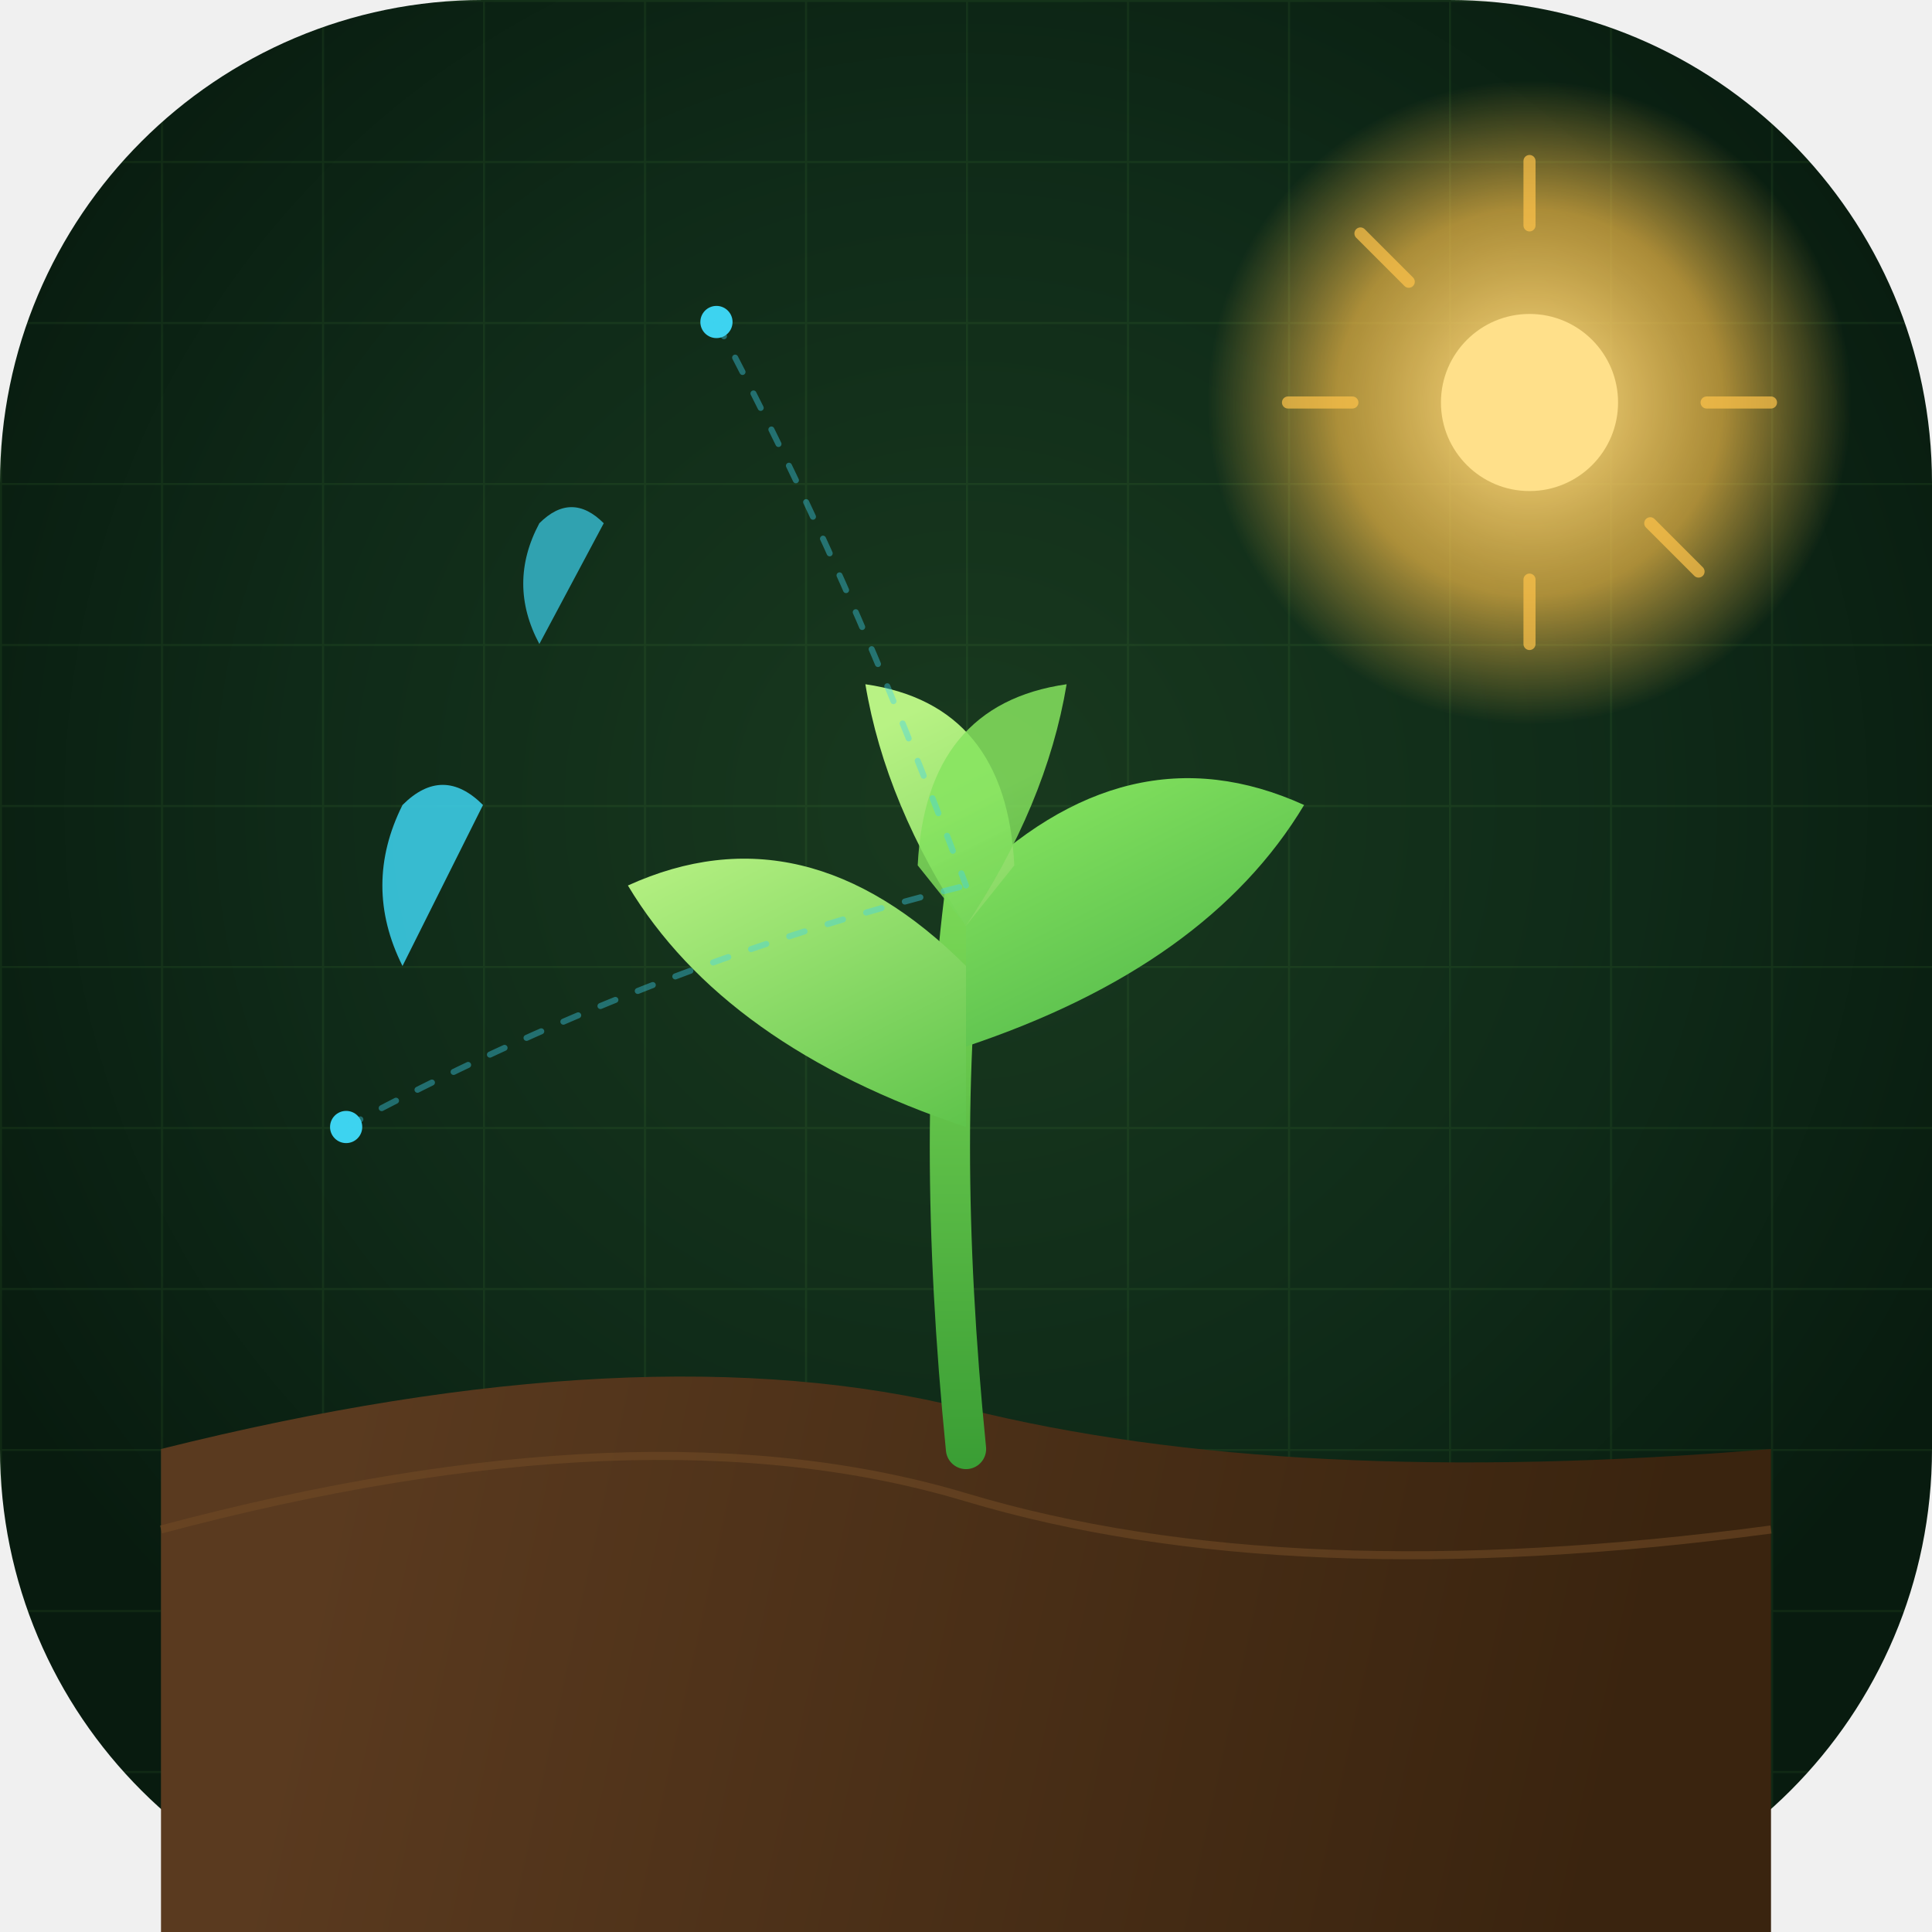
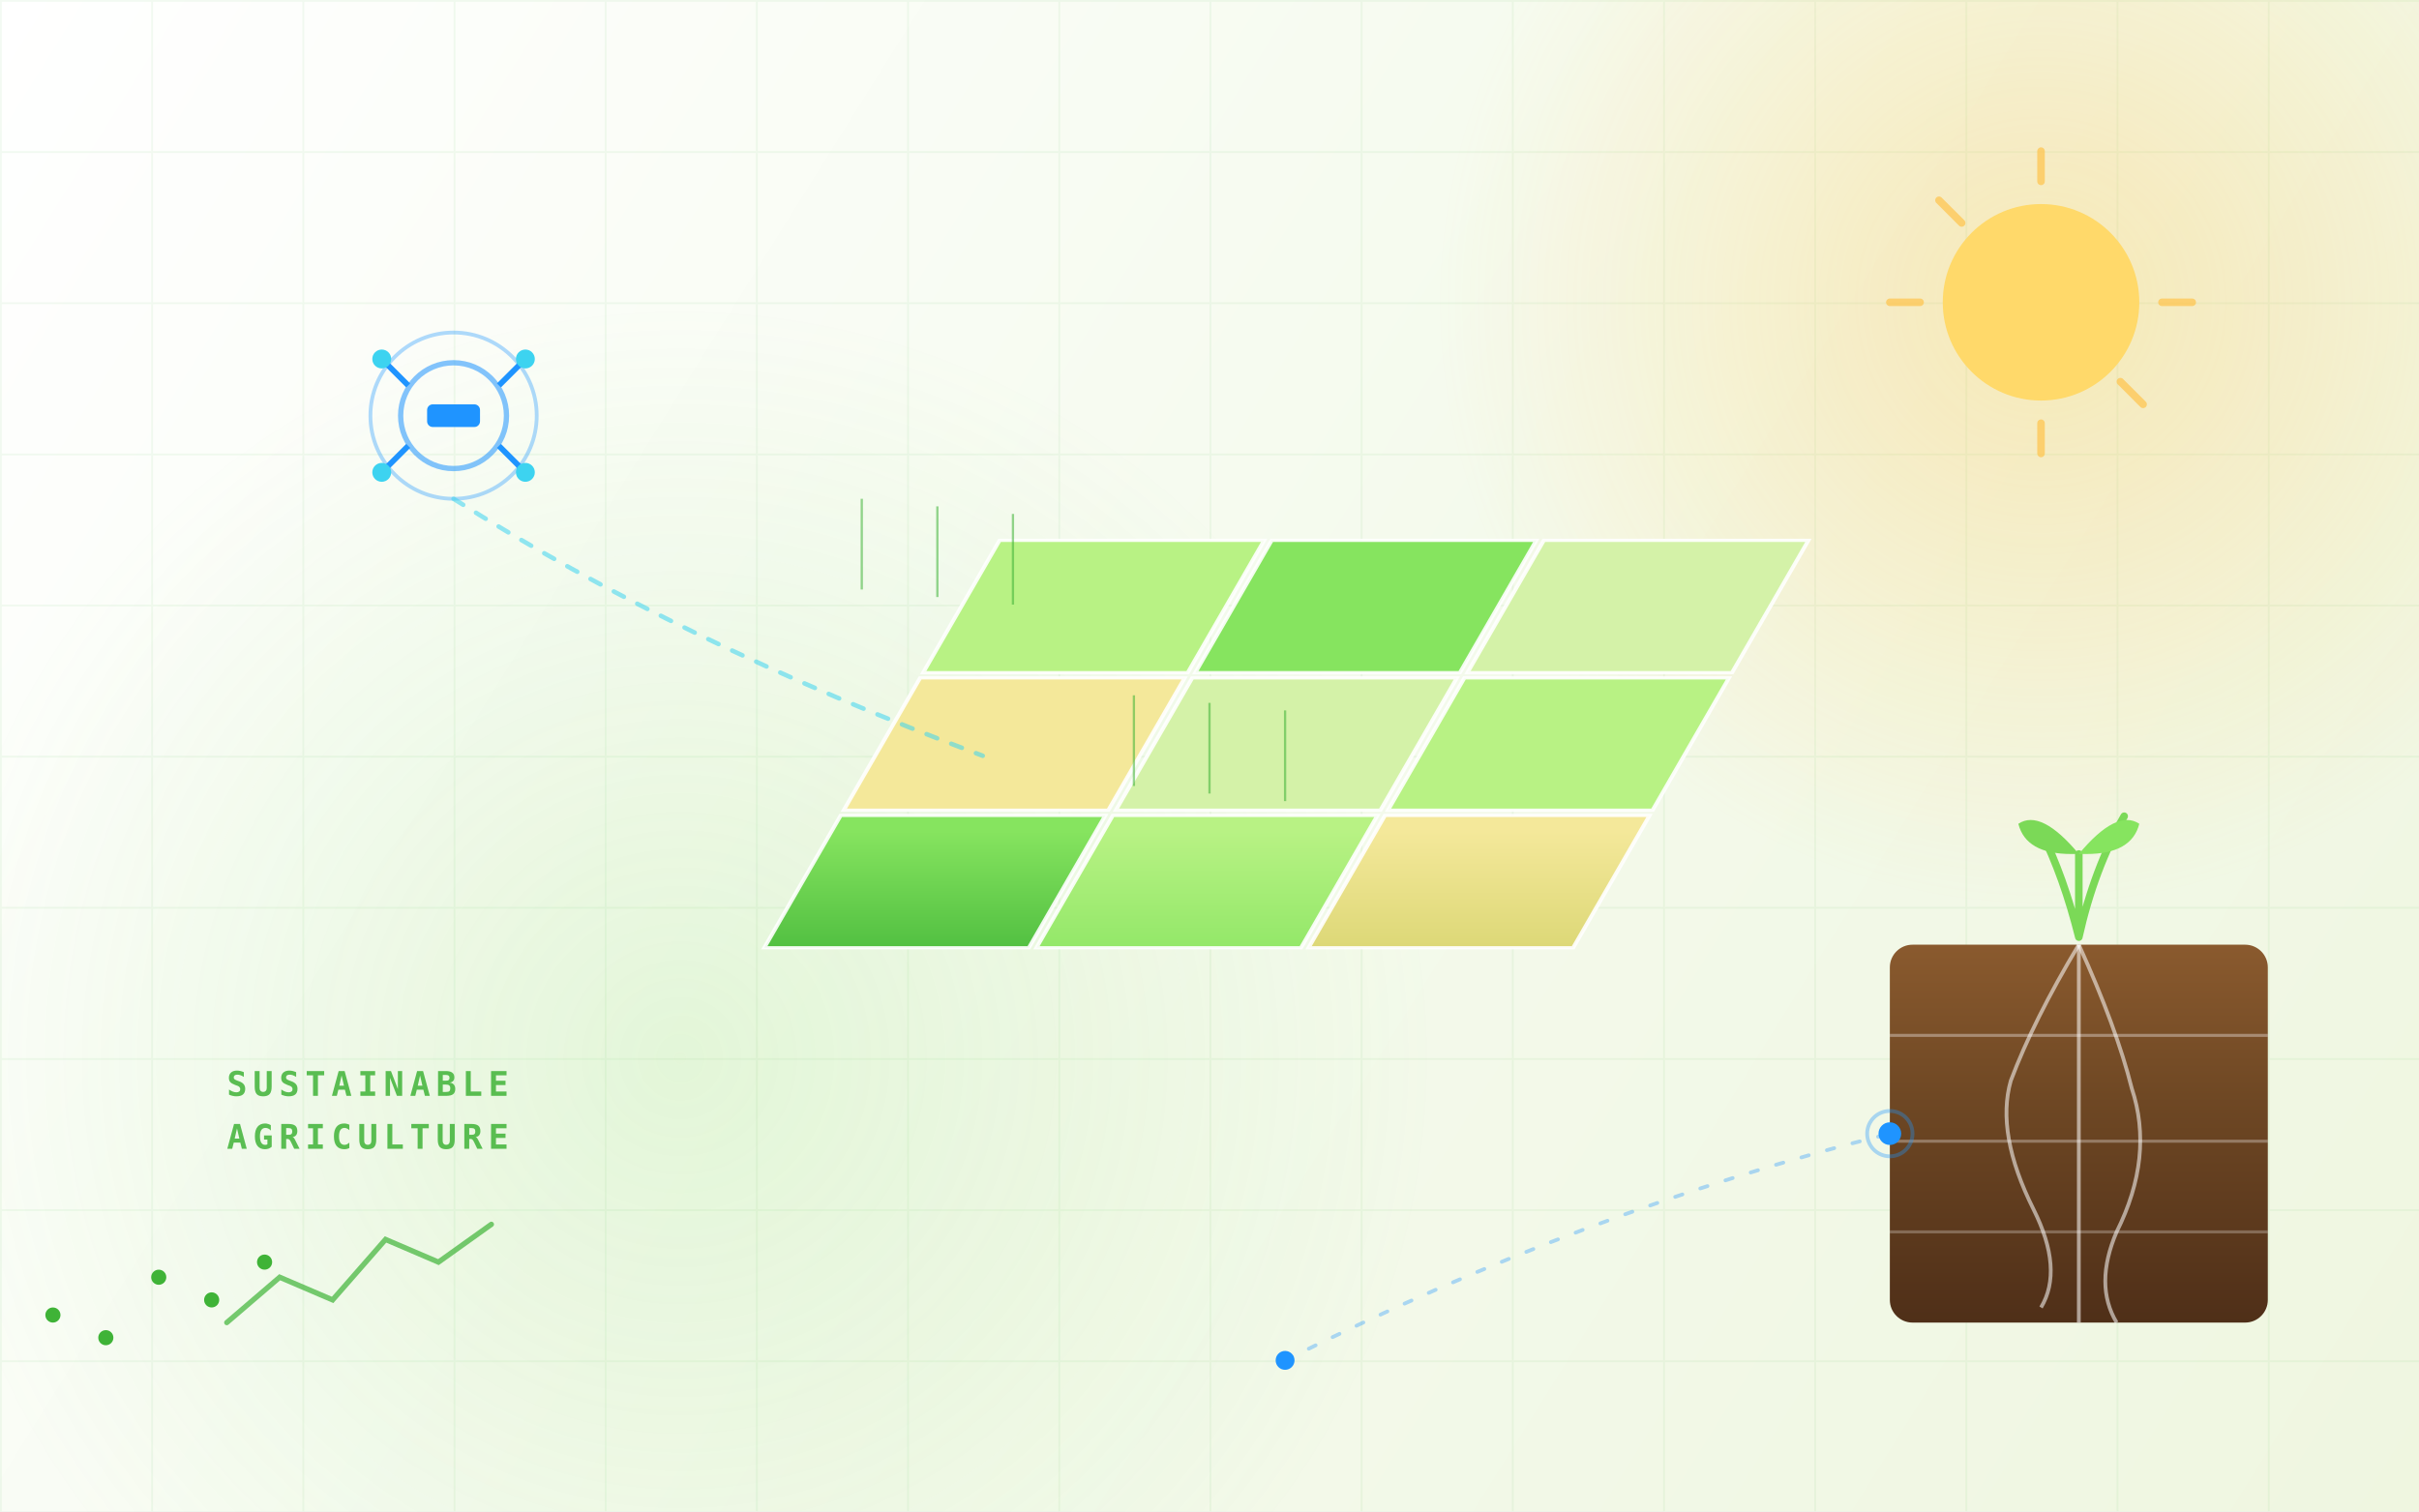
- <svg xmlns="http://www.w3.org/2000/svg" width="480" height="480" viewBox="0 0 480 480" fill="none" role="img" aria-labelledby="agroTitle agroDesc">
+ <svg xmlns="http://www.w3.org/2000/svg" width="640" height="400" viewBox="0 0 640 400" fill="none" role="img" aria-labelledby="agroTitle agroDesc">
  <defs>
-     <radialGradient id="agroBg" cx="240" cy="200" r="280" gradientUnits="userSpaceOnUse">
-       <stop offset="0" stop-color="#193A1F" />
-       <stop offset="0.6" stop-color="#0F2A18" />
-       <stop offset="1" stop-color="#081B0F" />
+     <linearGradient id="agroBg" x1="0" y1="0" x2="640" y2="400" gradientUnits="userSpaceOnUse">
+       <stop offset="0" stop-color="#FFFFFF" />
+       <stop offset="0.55" stop-color="#F4FAEC" />
+       <stop offset="1" stop-color="#EFF6E0" />
+     </linearGradient>
+     <radialGradient id="agroSunGlow" cx="540" cy="80" r="160" gradientUnits="userSpaceOnUse">
+       <stop offset="0" stop-color="#FFC34A" stop-opacity="0.32" />
+       <stop offset="1" stop-color="#FFC34A" stop-opacity="0" />
    </radialGradient>
-     <linearGradient id="agroLeafA" x1="180" y1="200" x2="240" y2="320" gradientUnits="userSpaceOnUse">
+     <radialGradient id="agroGlowGreen" cx="180" cy="280" r="200" gradientUnits="userSpaceOnUse">
+       <stop offset="0" stop-color="#7BD957" stop-opacity="0.16" />
+       <stop offset="1" stop-color="#7BD957" stop-opacity="0" />
+     </radialGradient>
+     <linearGradient id="fieldA" x1="0" y1="0" x2="0" y2="60" gradientUnits="userSpaceOnUse">
      <stop offset="0" stop-color="#B8F284" />
+       <stop offset="1" stop-color="#86E45F" />
+     </linearGradient>
+     <linearGradient id="fieldB" x1="0" y1="0" x2="0" y2="60" gradientUnits="userSpaceOnUse">
+       <stop offset="0" stop-color="#86E45F" />
      <stop offset="1" stop-color="#3FB337" />
    </linearGradient>
-     <linearGradient id="agroLeafB" x1="240" y1="200" x2="300" y2="320" gradientUnits="userSpaceOnUse">
-       <stop offset="0" stop-color="#86E45F" />
-       <stop offset="1" stop-color="#2E9A3D" />
+     <linearGradient id="fieldC" x1="0" y1="0" x2="0" y2="60" gradientUnits="userSpaceOnUse">
+       <stop offset="0" stop-color="#D4F2A8" />
+       <stop offset="1" stop-color="#A4ED6B" />
    </linearGradient>
-     <linearGradient id="agroStem" x1="240" y1="220" x2="240" y2="400" gradientUnits="userSpaceOnUse">
+     <linearGradient id="fieldD" x1="0" y1="0" x2="0" y2="60" gradientUnits="userSpaceOnUse">
+       <stop offset="0" stop-color="#F4E89A" />
+       <stop offset="1" stop-color="#D4D26A" />
+     </linearGradient>
+     <linearGradient id="agroStem" x1="0" y1="0" x2="0" y2="80" gradientUnits="userSpaceOnUse">
      <stop offset="0" stop-color="#7BD957" />
      <stop offset="1" stop-color="#2A8F2C" />
    </linearGradient>
-     <linearGradient id="agroSoil" x1="80" y1="380" x2="400" y2="450" gradientUnits="userSpaceOnUse">
-       <stop offset="0" stop-color="#5A3A1F" />
-       <stop offset="1" stop-color="#3A240F" />
+     <linearGradient id="soilGrad" x1="0" y1="0" x2="0" y2="100" gradientUnits="userSpaceOnUse">
+       <stop offset="0" stop-color="#8A5A2E" />
+       <stop offset="0.4" stop-color="#6F4824" />
+       <stop offset="1" stop-color="#4F2F18" />
    </linearGradient>
-     <radialGradient id="agroSun" cx="380" cy="100" r="80" gradientUnits="userSpaceOnUse">
-       <stop offset="0" stop-color="#FFE08A" />
-       <stop offset="0.6" stop-color="#FFC34A" stop-opacity="0.65" />
-       <stop offset="1" stop-color="#FFC34A" stop-opacity="0" />
-     </radialGradient>
    <pattern id="agroGrid" width="40" height="40" patternUnits="userSpaceOnUse">
-       <path d="M40 0H0V40" fill="none" stroke="#86E45F" stroke-opacity="0.07" stroke-width="1" />
+       <path d="M40 0H0V40" fill="none" stroke="#3FB337" stroke-opacity="0.06" stroke-width="1" />
    </pattern>
  </defs>
-   <rect width="480" height="480" rx="120" fill="url(#agroBg)" />
-   <rect width="480" height="480" rx="120" fill="url(#agroGrid)" />
-   <circle cx="380" cy="100" r="80" fill="url(#agroSun)" />
-   <circle cx="380" cy="100" r="22" fill="#FFE08A" />
-   <g stroke="#FFC34A" stroke-width="3" stroke-linecap="round" opacity="0.7">
-     <line x1="380" y1="40" x2="380" y2="56" />
-     <line x1="380" y1="144" x2="380" y2="160" />
-     <line x1="320" y1="100" x2="336" y2="100" />
-     <line x1="424" y1="100" x2="440" y2="100" />
-     <line x1="338" y1="58" x2="350" y2="70" />
-     <line x1="410" y1="130" x2="422" y2="142" />
+   <rect width="640" height="400" fill="url(#agroBg)" />
+   <rect width="640" height="400" fill="url(#agroGrid)" />
+   <rect width="640" height="400" fill="url(#agroSunGlow)" />
+   <rect width="640" height="400" fill="url(#agroGlowGreen)" />
+   <circle cx="540" cy="80" r="26" fill="#FFD96A" />
+   <g stroke="#FFC34A" stroke-width="2" stroke-linecap="round" opacity="0.7">
+     <line x1="540" y1="40" x2="540" y2="48" />
+     <line x1="540" y1="112" x2="540" y2="120" />
+     <line x1="500" y1="80" x2="508" y2="80" />
+     <line x1="572" y1="80" x2="580" y2="80" />
+     <line x1="513" y1="53" x2="519" y2="59" />
+     <line x1="561" y1="101" x2="567" y2="107" />
  </g>
-   <path d="M40 360 Q 160 330 240 350 T 440 360 L 440 480 L 40 480 Z" fill="url(#agroSoil)" />
-   <path d="M40 380 Q 160 348 240 372 T 440 380" stroke="#6F4A24" stroke-width="2" opacity="0.6" fill="none" />
-   <g>
-     <path d="M240 360 Q 232 280 240 220" stroke="url(#agroStem)" stroke-width="10" stroke-linecap="round" fill="none" />
-     <path d="M240 280 Q 180 260 156 220 Q 200 200 240 240 Z" fill="url(#agroLeafA)" />
-     <path d="M240 260 Q 300 240 324 200 Q 280 180 240 220 Z" fill="url(#agroLeafB)" />
-     <path d="M240 230 Q 220 200 215 170 Q 250 175 252 215 Z" fill="url(#agroLeafA)" />
-     <path d="M240 230 Q 260 200 265 170 Q 230 175 228 215 Z" fill="url(#agroLeafB)" opacity="0.85" />
+   <g transform="translate(220 220)">
+     <g transform="skewX(-30) scale(1 0.7)" stroke="#FFFFFF" stroke-width="1.2" stroke-opacity="0.9">
+       <rect x="0" y="-110" width="70" height="50" fill="url(#fieldA)" />
+       <rect x="72" y="-110" width="70" height="50" fill="url(#fieldB)" />
+       <rect x="144" y="-110" width="70" height="50" fill="url(#fieldC)" />
+       <rect x="0" y="-58" width="70" height="50" fill="url(#fieldD)" />
+       <rect x="72" y="-58" width="70" height="50" fill="url(#fieldC)" />
+       <rect x="144" y="-58" width="70" height="50" fill="url(#fieldA)" />
+       <rect x="0" y="-6" width="70" height="50" fill="url(#fieldB)" />
+       <rect x="72" y="-6" width="70" height="50" fill="url(#fieldA)" />
+       <rect x="144" y="-6" width="70" height="50" fill="url(#fieldD)" />
+     </g>
+     <g stroke="#3FB337" stroke-width="0.6" stroke-opacity="0.55" fill="none">
+       <path d="M8 -88 L 8 -64 M28 -86 L 28 -62 M48 -84 L 48 -60" />
+       <path d="M80 -36 L 80 -12 M100 -34 L 100 -10 M120 -32 L 120 -8" />
+     </g>
  </g>
-   <g fill="#3DD3F0">
-     <path d="M120 200 Q 110 220 100 240 Q 90 220 100 200 Q 110 190 120 200 Z" opacity="0.85" />
-     <path d="M150 130 Q 142 145 134 160 Q 126 145 134 130 Q 142 122 150 130 Z" opacity="0.7" />
-     <circle cx="86" cy="280" r="4" />
-     <circle cx="178" cy="80" r="4" />
+   <g transform="translate(120 110)">
+     <circle cx="0" cy="0" r="14" fill="none" stroke="#1F94FF" stroke-width="1.4" stroke-opacity="0.55" />
+     <circle cx="0" cy="0" r="22" fill="none" stroke="#1F94FF" stroke-width="1" stroke-opacity="0.35" />
+     <rect x="-7" y="-3" width="14" height="6" rx="1.5" fill="#1F94FF" />
+     <line x1="-12" y1="-8" x2="-18" y2="-14" stroke="#1F94FF" stroke-width="1.5" />
+     <line x1="12" y1="-8" x2="18" y2="-14" stroke="#1F94FF" stroke-width="1.5" />
+     <line x1="-12" y1="8" x2="-18" y2="14" stroke="#1F94FF" stroke-width="1.5" />
+     <line x1="12" y1="8" x2="18" y2="14" stroke="#1F94FF" stroke-width="1.5" />
+     <circle cx="-19" cy="-15" r="2.5" fill="#3DD3F0" />
+     <circle cx="19" cy="-15" r="2.5" fill="#3DD3F0" />
+     <circle cx="-19" cy="15" r="2.5" fill="#3DD3F0" />
+     <circle cx="19" cy="15" r="2.5" fill="#3DD3F0" />
  </g>
-   <g stroke="#3DD3F0" stroke-width="1.5" stroke-dasharray="4 6" stroke-linecap="round" opacity="0.4" fill="none">
-     <path d="M86 280 Q 160 240 240 220" />
-     <path d="M178 80 Q 210 140 240 220" />
+   <g transform="translate(120 110)" stroke="#3DD3F0" stroke-width="1.2" stroke-dasharray="3 4" stroke-linecap="round" opacity="0.55" fill="none">
+     <path d="M0 22 Q 60 60 140 90" />
+   </g>
+   <g transform="translate(500 250)">
+     <rect x="0" y="0" width="100" height="100" rx="6" fill="url(#soilGrad)" />
+     <path d="M0 24 L 100 24" stroke="#FFFFFF" stroke-opacity="0.35" stroke-width="0.8" />
+     <path d="M0 52 L 100 52" stroke="#FFFFFF" stroke-opacity="0.3" stroke-width="0.8" />
+     <path d="M0 76 L 100 76" stroke="#FFFFFF" stroke-opacity="0.25" stroke-width="0.8" />
+     <g transform="translate(50 -2)">
+       <path d="M0 0 Q -4 -16 -10 -28 M0 0 Q 4 -18 12 -32 M0 0 V -22" stroke="url(#agroStem)" stroke-width="2" stroke-linecap="round" fill="none" />
+       <path d="M0 -22 Q -10 -34 -16 -30 Q -14 -22 -2 -22 Z" fill="#7BD957" />
+       <path d="M0 -22 Q 10 -34 16 -30 Q 14 -22 2 -22 Z" fill="#86E45F" />
+     </g>
+     <g stroke="#FFFFFF" stroke-width="1" stroke-opacity="0.55" fill="none">
+       <path d="M50 0 Q 38 20 32 36 Q 28 50 38 70 Q 46 86 40 96" />
+       <path d="M50 0 Q 60 22 64 38 Q 70 56 60 76 Q 54 90 60 100" />
+       <path d="M50 0 Q 50 30 50 60 Q 50 80 50 100" />
+     </g>
+   </g>
+   <g transform="translate(60 290)" font-family="Geist Mono, ui-monospace, monospace" fill="#3FB337">
+     <text x="0" y="0" font-size="9" font-weight="700" opacity="0.85" letter-spacing="1.5">SUSTAINABLE</text>
+     <text x="0" y="14" font-size="9" font-weight="700" opacity="0.85" letter-spacing="1.5">AGRICULTURE</text>
+   </g>
+   <g transform="translate(60 320)" fill="none" stroke="#3FB337" stroke-width="1.4" stroke-linecap="round" opacity="0.7">
+     <path d="M0 30 L 14 18 L 28 24 L 42 8 L 56 14 L 70 4" />
+   </g>
+   <g fill="#3FB337">
+     <circle cx="14" cy="348" r="2" />
+     <circle cx="28" cy="354" r="2" />
+     <circle cx="42" cy="338" r="2" />
+     <circle cx="56" cy="344" r="2" />
+     <circle cx="70" cy="334" r="2" />
+   </g>
+   <g stroke="#1F94FF" stroke-width="1" stroke-dasharray="2 5" stroke-linecap="round" opacity="0.35" fill="none">
+     <path d="M340 360 Q 420 320 500 300" />
+   </g>
+   <g fill="#1F94FF">
+     <circle cx="340" cy="360" r="2.5" />
+     <circle cx="500" cy="300" r="3" />
+     <circle cx="500" cy="300" r="6" fill="none" stroke="#1F94FF" stroke-opacity="0.35" />
  </g>
</svg>
